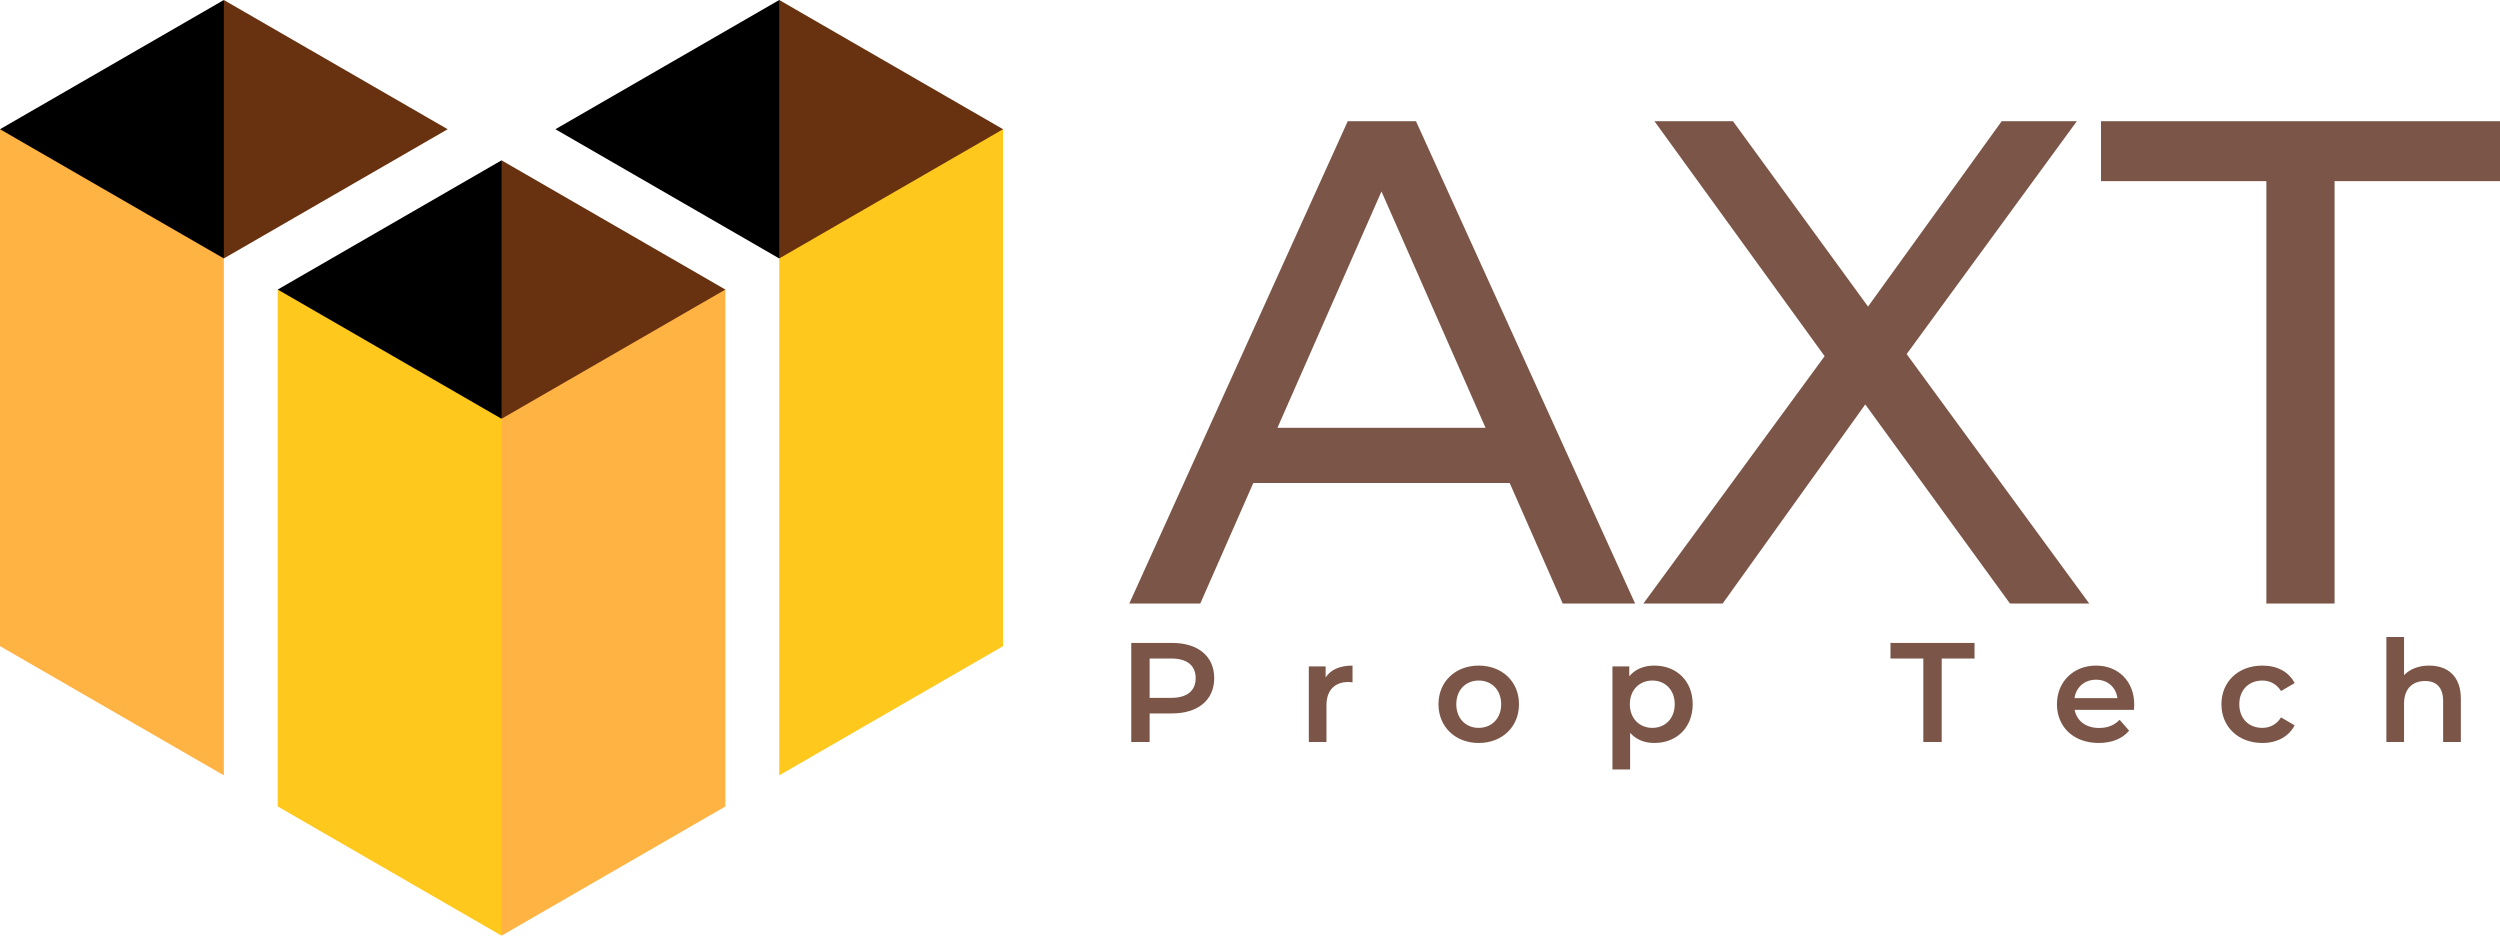
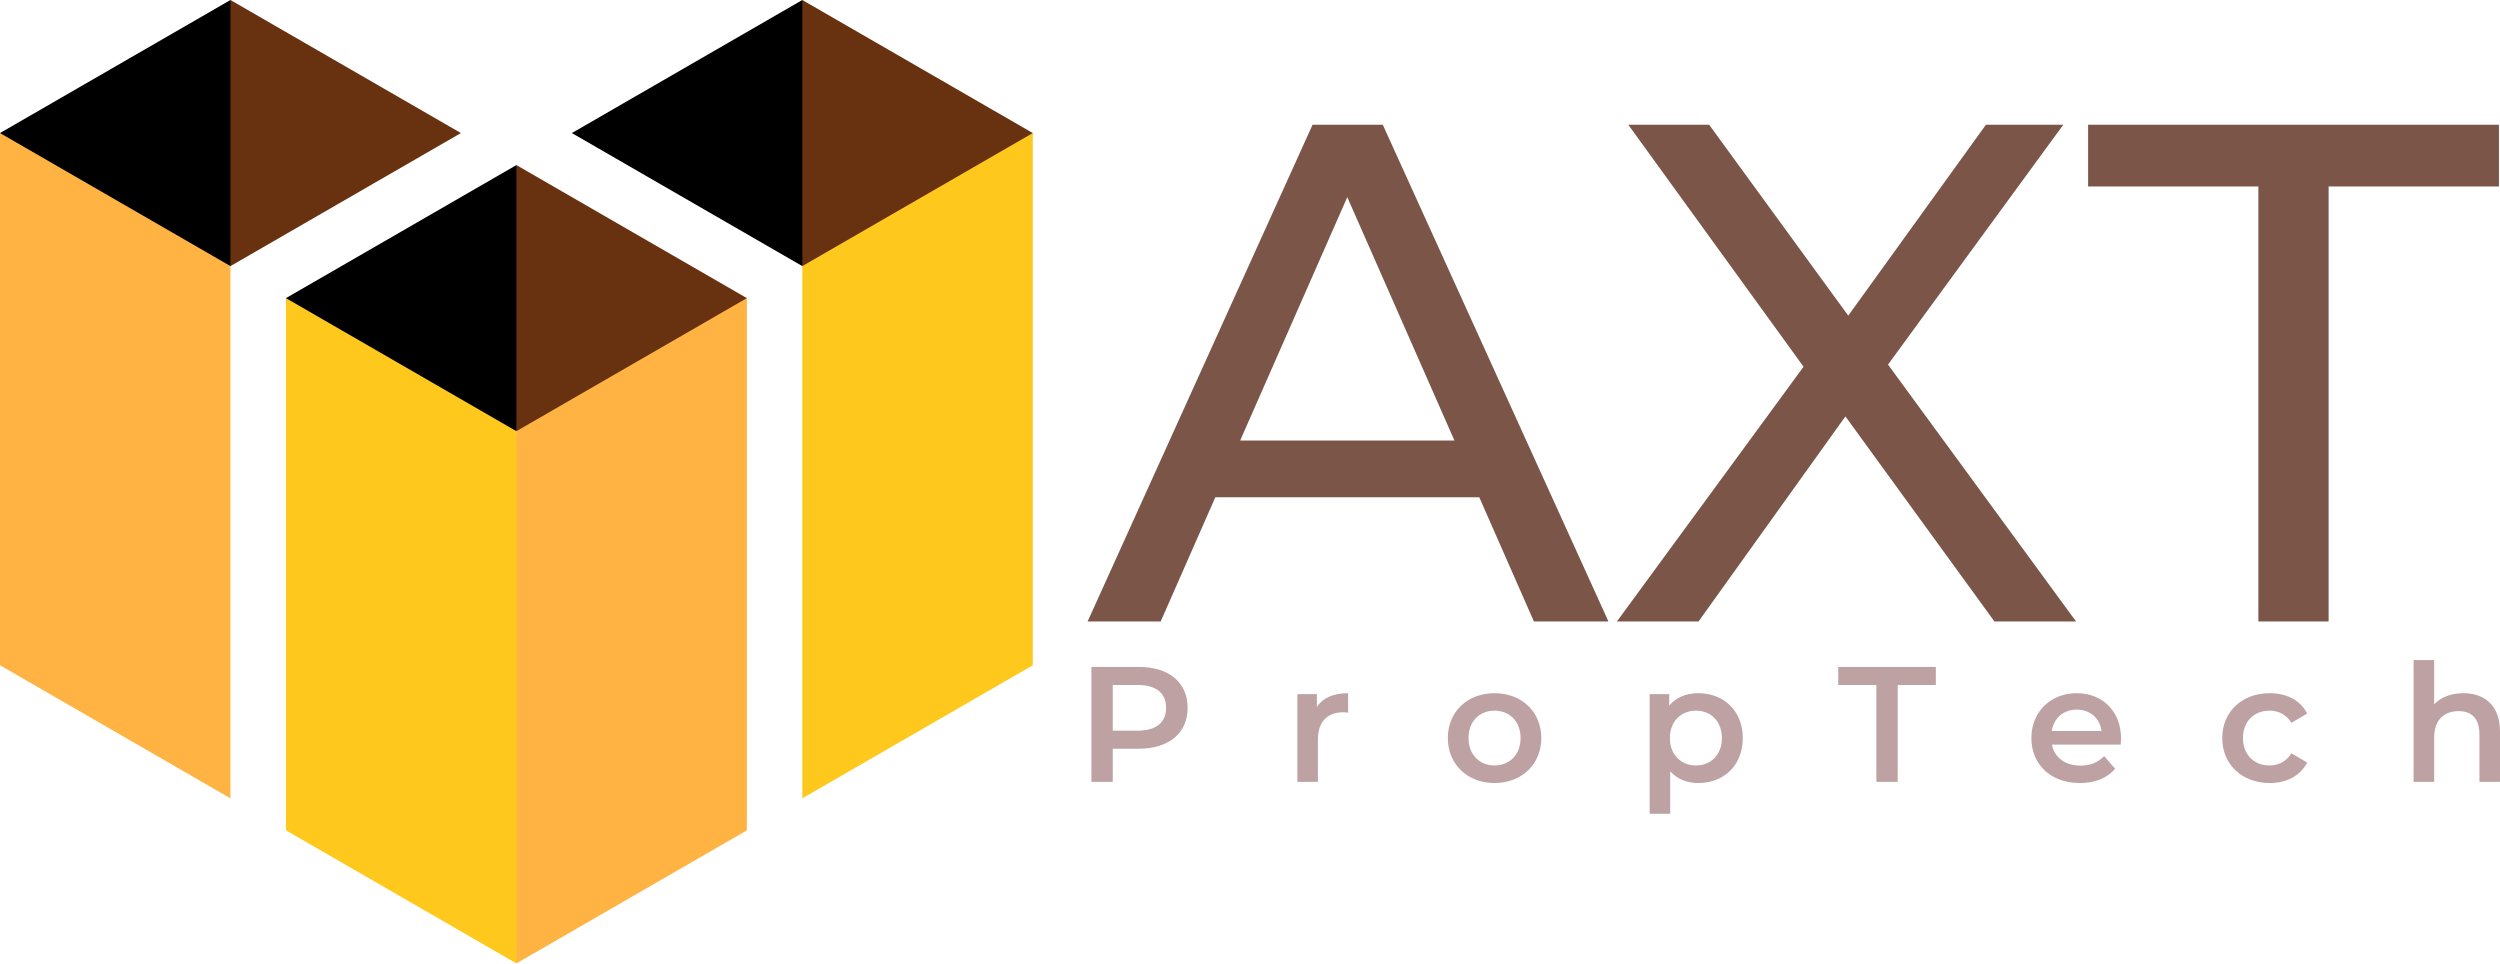
- <svg xmlns="http://www.w3.org/2000/svg" xml:space="preserve" viewBox="509.307 302.138 479.693 179.537" y="0px" x="0px" id="final_svg" version="1.1" width="479.693" height="179.537">
-   <defs id="defs28" />
-   <style id="style2" type="text/css">.st0{fill:#D70CF2;}	.st1{fill:#56048C;}	.st2{fill:#0597F2;}</style>
-   <g transform="matrix(0.611,0,0,0.611,509.3074,302.1378)" id="color_index_2" style="opacity:1;fill:#ffc81d">
-     <path id="path6" d="M 157.504,293.841 87.213,253.259 V 90.93 c 11.444,2.688 27.841,8.022 44.97,19.262 10.847,7.117 19.177,14.758 25.321,21.321 3.078,22.193 5.287,47.392 5.571,75.104 0.336,32.637 -2.071,61.974 -5.571,87.224 z M 244.709,243.492 315,202.91 V 40.582 c -10.211,1.836 -26.276,6.071 -43.143,16.811 -12.508,7.964 -21.346,16.887 -27.148,23.771 0,54.109 0,108.219 0,162.328 z" />
+ <svg xmlns="http://www.w3.org/2000/svg" version="1.1" id="final_svg" x="0px" y="0px" viewBox="487.874 302.138 465.89 179.537" style="enable-background:new 0 0 315 293.841;" xml:space="preserve">
+   <style type="text/css">.st0{fill:#D70CF2;}	.st1{fill:#56048C;}	.st2{fill:#0597F2;}</style>
+   <g id="color_index_2" fill="#ffc81d" transform="translate(487.8736, 302.1378) scale(0.611)" opacity="1">
+     <path d="M157.504,293.841l-70.291-40.582V90.93c11.444,2.688,27.841,8.022,44.97,19.262  c10.847,7.117,19.177,14.758,25.321,21.321c3.078,22.193,5.287,47.392,5.571,75.104  C163.411,239.254,161.004,268.591,157.504,293.841z M244.709,243.492L315,202.91V40.582c-10.211,1.836-26.276,6.071-43.143,16.811  c-12.508,7.964-21.346,16.887-27.148,23.771C244.709,135.273,244.709,189.383,244.709,243.492z" />
  </g>
-   <g transform="matrix(0.611,0,0,0.611,509.3074,302.1378)" id="color_index_1" style="opacity:1;fill:#ffb343">
-     <path id="path9" d="m 157.504,131.513 c 4.862,-6.858 14.109,-18.027 29.211,-27.108 16.704,-10.045 32.48,-12.669 41.08,-13.474 0,54.109 0,108.219 0,162.328 l -70.291,40.582 z M 70.29,81.164 C 65.585,74.356 56.49,63.087 41.429,53.965 24.519,43.724 8.485,41.274 0.001,40.582 c 0,54.109 0,108.219 0,162.328 l 70.289,40.582 z" />
+   <g id="color_index_1" fill="#ffb343" transform="translate(487.8736, 302.1378) scale(0.611)" opacity="1">
+     <path d="M157.504,131.513c4.862-6.858,14.109-18.027,29.211-27.108c16.704-10.045,32.48-12.669,41.08-13.474  c0,54.109,0,108.219,0,162.328l-70.291,40.582V131.513z M70.29,81.164c-4.705-6.808-13.8-18.077-28.861-27.199  C24.519,43.724,8.485,41.274,0.001,40.582c0,54.109,0,108.219,0,162.328l70.289,40.582V81.164z" />
  </g>
-   <g transform="matrix(0.611,0,0,0.611,509.3074,302.1378)" id="color_index_0" style="opacity:1;fill:#683210">
-     <path id="path12" d="m 157.504,50.348 70.291,40.582 -70.291,40.582 c -2.994,-9.216 -6.248,-22.688 -6.425,-39.169 -0.191,-17.873 3.306,-32.396 6.425,-41.995 z M 70.29,81.164 140.581,40.582 70.29,0 c -3.347,9.485 -7.391,24.657 -6.931,43.549 0.388,15.924 3.839,28.86 6.931,37.615 z m 174.419,0 L 315,40.582 244.709,0 c -3.644,8.718 -8.883,24.501 -8.104,44.645 0.616,15.913 4.755,28.527 8.104,36.519 z" />
+   <g id="color_index_0" fill="#683210" transform="translate(487.8736, 302.1378) scale(0.611)" opacity="1">
+     <path d="M157.504,50.348l70.291,40.582l-70.291,40.582c-2.994-9.216-6.248-22.688-6.425-39.169  C150.888,74.47,154.385,59.947,157.504,50.348z M70.29,81.164l70.291-40.582L70.29,0c-3.347,9.485-7.391,24.657-6.931,43.549  C63.747,59.473,67.198,72.409,70.29,81.164z M244.709,81.164L315,40.582L244.709,0c-3.644,8.718-8.883,24.501-8.104,44.645  C237.221,60.558,241.36,73.172,244.709,81.164z" />
  </g>
-   <g id="g17" transform="matrix(0.611,0,0,0.611,509.3074,302.1378)" style="opacity:1">
-     <path id="path15" d="M 157.504,131.512 87.213,90.93 157.504,50.348 Z M 70.291,0 0,40.582 70.291,81.164 Z m 174.418,0 -70.291,40.582 70.291,40.582 z" />
+   <g transform="translate(487.8736, 302.1378) scale(0.611)" opacity="1">
+     <path d="M157.504,131.512L87.213,90.93l70.291-40.582V131.512z M70.291,0L0,40.582l70.291,40.582V0z M244.709,0l-70.291,40.582  l70.291,40.582V0z" />
  </g>
-   <g transform="translate(726.1204,289.9484)" id="text_group" style="opacity:1;fill:#7b5648">
-     <path id="path19" d="M -0.13,128 41.79,35.44 H 54.88 L 96.93,128 H 83.04 L 72.86,104.86 H 23.67 L 13.49,128 Z M 48.26,48.93 28.3,94.28 H 68.23 Z M 113.72,128 H 98.51 L 133.29,80.53 100.63,35.44 h 15.07 l 25.92,35.57 25.65,-35.57 h 14.42 L 149.03,80.13 184.07,128 H 168.86 L 141.09,89.79 Z m 72.6,-81.06 v -11.5 h 76.56 v 11.5 H 231.14 V 128 H 218.05 V 46.94 Z" />
+   <g fill="#7b5648" id="text_group" transform="translate(690.6866, 289.9485)" opacity="1.0">
+     <path d="M-0.13 128.00L41.79 35.44L54.88 35.44L96.93 128.00L83.04 128.00L72.86 104.86L23.67 104.86L13.49 128.00L-0.13 128.00ZM48.26 48.93L28.30 94.28L68.23 94.28L48.26 48.93ZM113.72 128.00L98.51 128.00L133.29 80.53L100.63 35.44L115.70 35.44L141.62 71.01L167.27 35.44L181.69 35.44L149.03 80.13L184.07 128.00L168.86 128.00L141.09 89.79L113.72 128.00ZM186.32 46.94L186.32 35.44L262.88 35.44L262.88 46.94L231.14 46.94L231.14 128.00L218.05 128.00L218.05 46.94L186.32 46.94Z" />
  </g>
-   <g transform="translate(723.8172,418.2193)" id="tagline_group" style="opacity:1;fill:#7b5648;fill-opacity:1">
-     <path id="path22" d="m 6.08,26.29 v -5.48 h 4.3 c 4.99,0 8.09,-2.58 8.09,-6.77 0,-4.21 -3.1,-6.76 -8.09,-6.76 H 2.55 v 19.01 z m 0,-16.02 h 4.13 c 3.1,0 4.7,1.38 4.7,3.77 0,2.39 -1.6,3.78 -4.7,3.78 H 6.08 Z m 33.77,3.64 v -2.12 h -3.23 v 14.5 h 3.39 v -7.03 c 0,-2.96 1.63,-4.48 4.21,-4.48 0.25,0 0.49,0.02 0.79,0.08 v -3.23 c -2.42,0 -4.18,0.76 -5.16,2.28 z m 29.36,12.57 c 4.51,0 7.74,-3.09 7.74,-7.44 0,-4.34 -3.23,-7.41 -7.74,-7.41 -4.45,0 -7.71,3.07 -7.71,7.41 0,4.35 3.26,7.44 7.71,7.44 z m 0,-2.9 c -2.44,0 -4.29,-1.77 -4.29,-4.54 0,-2.77 1.85,-4.54 4.29,-4.54 2.47,0 4.32,1.77 4.32,4.54 0,2.77 -1.85,4.54 -4.32,4.54 z m 33.71,-11.95 c -1.98,0 -3.67,0.67 -4.81,2.06 v -1.9 h -3.23 v 19.77 h 3.39 v -7.03 c 1.17,1.33 2.8,1.95 4.65,1.95 4.24,0 7.36,-2.93 7.36,-7.44 0,-4.48 -3.12,-7.41 -7.36,-7.41 z m -0.38,11.95 c -2.45,0 -4.32,-1.77 -4.32,-4.54 0,-2.77 1.87,-4.54 4.32,-4.54 2.44,0 4.29,1.77 4.29,4.54 0,2.77 -1.85,4.54 -4.29,4.54 z m 45.69,-13.31 h 6.3 v 16.02 h 3.53 V 10.27 h 6.3 V 7.28 H 148.23 Z M 195,19.12 c 0,-4.53 -3.1,-7.49 -7.33,-7.49 -4.32,0 -7.5,3.09 -7.5,7.41 0,4.32 3.15,7.44 8.01,7.44 2.5,0 4.54,-0.81 5.84,-2.36 l -1.82,-2.09 c -1.03,1.06 -2.31,1.57 -3.94,1.57 -2.52,0 -4.29,-1.35 -4.69,-3.47 h 11.38 C 194.97,19.8 195,19.39 195,19.12 Z m -7.33,-4.78 c 2.22,0 3.83,1.44 4.1,3.53 h -8.23 c 0.32,-2.12 1.93,-3.53 4.13,-3.53 z m 31.91,12.14 c 2.83,0 5.08,-1.22 6.2,-3.39 l -2.61,-1.52 c -0.87,1.38 -2.17,2.01 -3.61,2.01 -2.5,0 -4.4,-1.71 -4.4,-4.54 0,-2.8 1.9,-4.54 4.4,-4.54 1.44,0 2.74,0.63 3.61,2.01 l 2.61,-1.52 c -1.12,-2.2 -3.37,-3.36 -6.2,-3.36 -4.59,0 -7.85,3.07 -7.85,7.41 0,4.35 3.26,7.44 7.85,7.44 z m 23.8,-0.19 h 3.39 v -7.33 c 0,-2.91 1.63,-4.37 4.05,-4.37 2.17,0 3.45,1.25 3.45,3.83 v 7.87 h 3.4 v -8.31 c 0,-4.37 -2.58,-6.35 -6.06,-6.35 -2.01,0 -3.72,0.65 -4.84,1.84 V 6.14 h -3.39 z" style="fill:#7b5648;fill-opacity:1" />
+   <g fill="#bea1a2" id="tagline_group" transform="translate(688.3834, 418.2193)" opacity="1.0">
+     <path d="M6.86 29.63L6.86 23.45L11.69 23.45C17.32 23.45 20.81 20.54 20.81 15.82C20.81 11.08 17.32 8.20 11.69 8.20L2.88 8.20L2.88 29.63ZM6.86 11.57L11.51 11.57C15.00 11.57 16.80 13.13 16.80 15.82C16.80 18.52 15.00 20.08 11.51 20.08L6.86 20.08ZM44.90 15.67L44.90 13.28L41.26 13.28L41.26 29.63L45.09 29.63L45.09 21.70C45.09 18.37 46.92 16.65 49.83 16.65C50.11 16.65 50.38 16.68 50.72 16.74L50.72 13.10C47.99 13.10 46.01 13.96 44.90 15.67ZM77.99 29.84C83.07 29.84 86.72 26.35 86.72 21.46C86.72 16.56 83.07 13.10 77.99 13.10C72.97 13.10 69.30 16.56 69.30 21.46C69.30 26.35 72.97 29.84 77.99 29.84ZM77.99 26.57C75.24 26.57 73.16 24.58 73.16 21.46C73.16 18.33 75.24 16.35 77.99 16.35C80.78 16.35 82.86 18.33 82.86 21.46C82.86 24.58 80.78 26.57 77.99 26.57ZM115.98 13.10C113.74 13.10 111.85 13.87 110.56 15.43L110.56 13.28L106.92 13.28L106.92 35.57L110.74 35.57L110.74 27.64C112.06 29.14 113.90 29.84 115.98 29.84C120.75 29.84 124.27 26.54 124.27 21.46C124.27 16.41 120.75 13.10 115.98 13.10ZM115.55 26.57C112.79 26.57 110.68 24.58 110.68 21.46C110.68 18.33 112.79 16.35 115.55 16.35C118.30 16.35 120.38 18.33 120.38 21.46C120.38 24.58 118.30 26.57 115.55 26.57ZM142.06 11.57L149.16 11.57L149.16 29.63L153.14 29.63L153.14 11.57L160.24 11.57L160.24 8.20L142.06 8.20ZM194.76 21.55C194.76 16.44 191.28 13.10 186.50 13.10C181.63 13.10 178.05 16.59 178.05 21.46C178.05 26.32 181.60 29.84 187.08 29.84C189.90 29.84 192.19 28.93 193.66 27.18L191.61 24.82C190.45 26.02 189.01 26.60 187.17 26.60C184.33 26.60 182.34 25.07 181.88 22.68L194.70 22.68C194.73 22.31 194.76 21.85 194.76 21.55ZM186.50 16.16C189.01 16.16 190.82 17.78 191.12 20.14L181.85 20.14C182.22 17.75 184.02 16.16 186.50 16.16ZM222.47 29.84C225.65 29.84 228.19 28.47 229.44 26.02L226.51 24.30C225.53 25.86 224.06 26.57 222.44 26.57C219.62 26.57 217.48 24.64 217.48 21.46C217.48 18.30 219.62 16.35 222.44 16.35C224.06 16.35 225.53 17.05 226.51 18.61L229.44 16.90C228.19 14.42 225.65 13.10 222.47 13.10C217.29 13.10 213.62 16.56 213.62 21.46C213.62 26.35 217.29 29.84 222.47 29.84ZM249.28 29.63L253.11 29.63L253.11 21.37C253.11 18.09 254.94 16.44 257.67 16.44C260.11 16.44 261.55 17.85 261.55 20.75L261.55 29.63L265.38 29.63L265.38 20.26C265.38 15.34 262.47 13.10 258.55 13.10C256.29 13.10 254.36 13.84 253.11 15.18L253.11 6.92L249.28 6.92Z" />
  </g>
</svg>
